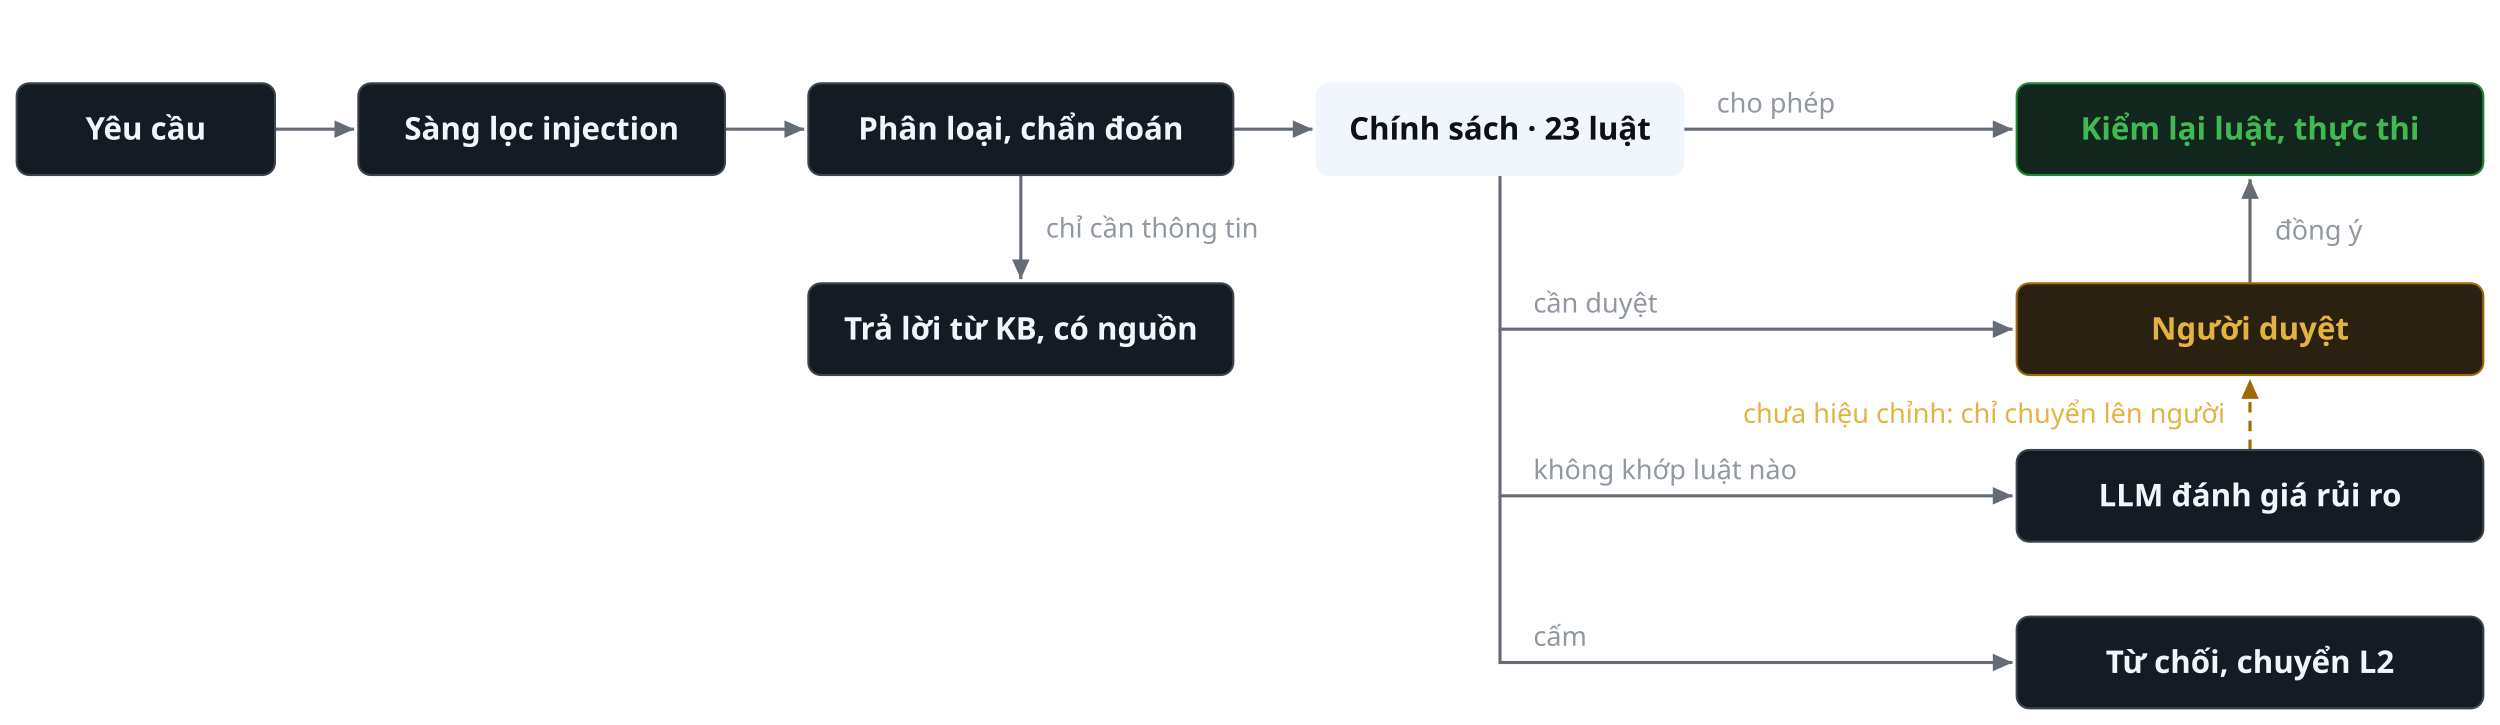
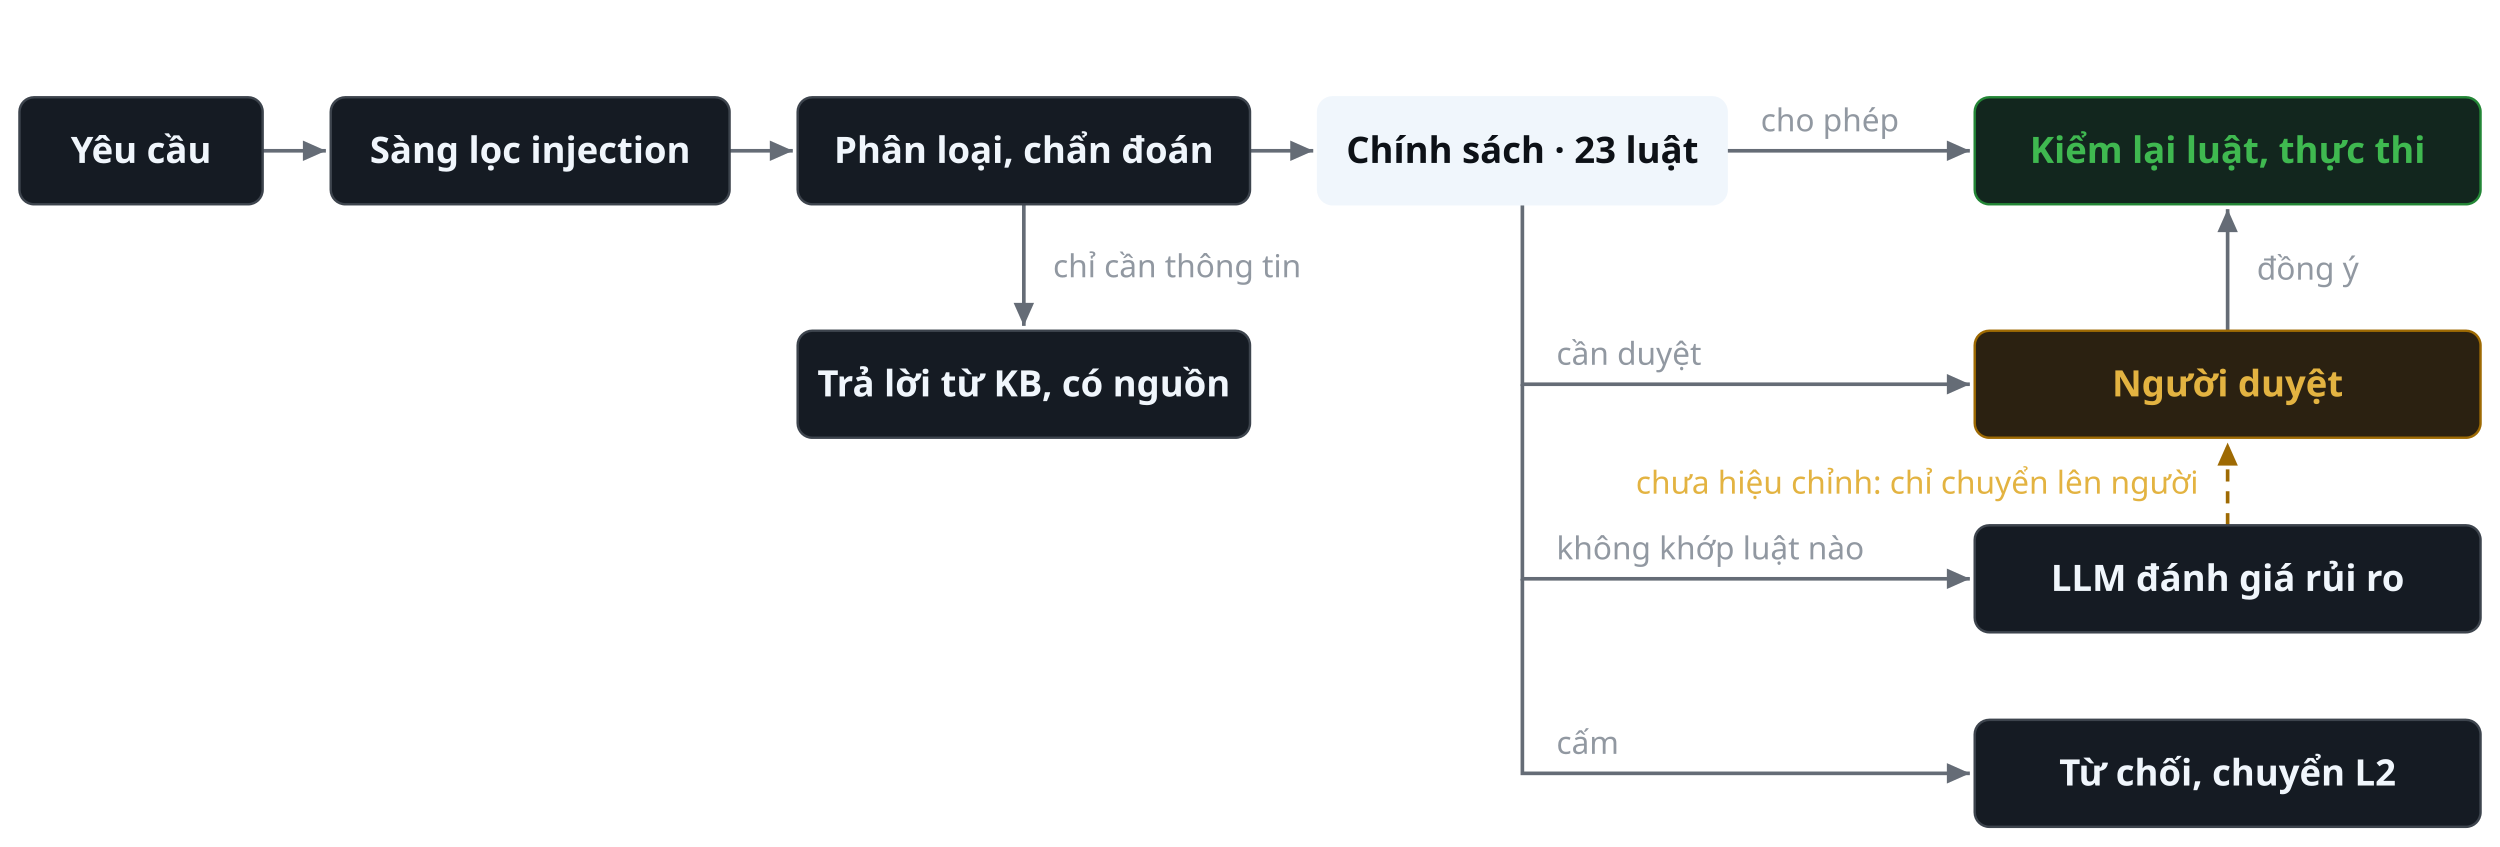
- <svg xmlns="http://www.w3.org/2000/svg" width="1200" height="348" viewBox="0 0 1200 348" role="img" aria-label="Luồng quyết định của AITHA: chính sách 23 luật quyết định trước; việc luật không phủ sang LLM đánh giá rủi ro, khi chưa hiệu chỉnh chỉ được chuyển lên người duyệt; luật được kiểm lại trước khi thực thi">
+ <svg xmlns="http://www.w3.org/2000/svg" width="1028" height="348" viewBox="0 0 1028 348" role="img" aria-label="Luồng quyết định của AITHA: chính sách 23 luật quyết định trước; việc luật không phủ sang LLM đánh giá rủi ro, khi chưa hiệu chỉnh chỉ được chuyển lên người duyệt; luật được kiểm lại trước khi thực thi">
  <defs>
    <marker id="m" viewBox="0 0 10 10" refX="9" refY="5" markerWidth="7" markerHeight="7" orient="auto">
      <path d="M0 1 L9 5 L0 9 z" fill="#656C76" />
    </marker>
    <marker id="ma" viewBox="0 0 10 10" refX="9" refY="5" markerWidth="7" markerHeight="7" orient="auto">
      <path d="M0 1 L9 5 L0 9 z" fill="#9E6A03" />
    </marker>
  </defs>
  <g font-family="-apple-system, BlinkMacSystemFont, 'Segoe UI', 'Noto Sans', Helvetica, Arial, sans-serif" fill="none" stroke="#656C76" stroke-width="1.5">
-     <path d="M132 62.0 H170" marker-end="url(#m)" />
-     <path d="M348 62.0 H386" marker-end="url(#m)" />
-     <path d="M592 62.0 H630" marker-end="url(#m)" />
-     <path d="M808 62.0 H966" marker-end="url(#m)" />
-     <path d="M490 84 V134" marker-end="url(#m)" />
-     <path d="M720 84 V158.0 H966" marker-end="url(#m)" />
-     <path d="M720 158.0 V238.0 H966" marker-end="url(#m)" />
-     <path d="M720 238.0 V318.0 H966" marker-end="url(#m)" />
-     <path d="M1080 216 V182" stroke="#9E6A03" stroke-dasharray="5 4" marker-end="url(#ma)" />
-     <path d="M1080 136 V86" marker-end="url(#m)" />
+     <path d="M108 62.0 H134" marker-end="url(#m)" />
+     <path d="M300 62.0 H326" marker-end="url(#m)" />
+     <path d="M514 62.0 H540" marker-end="url(#m)" />
+     <path d="M710 62.0 H810" marker-end="url(#m)" />
+     <path d="M421 84 V134" marker-end="url(#m)" />
+     <path d="M626 84 V158.0 H810" marker-end="url(#m)" />
+     <path d="M626 158.0 V238.0 H810" marker-end="url(#m)" />
+     <path d="M626 238.0 V318.0 H810" marker-end="url(#m)" />
+     <path d="M916 216 V182" stroke="#9E6A03" stroke-dasharray="5 4" marker-end="url(#ma)" />
+     <path d="M916 136 V86" marker-end="url(#m)" />
  </g>
  <g font-family="-apple-system, BlinkMacSystemFont, 'Segoe UI', 'Noto Sans', Helvetica, Arial, sans-serif" font-size="13" fill="#9198A1">
-     <text x="824" y="54.0">cho phép</text>
-     <text x="502" y="114">chỉ cần thông tin</text>
-     <text x="736" y="150.0">cần duyệt</text>
-     <text x="736" y="230.0">không khớp luật nào</text>
-     <text x="736" y="310.0">cấm</text>
-     <text x="1092" y="115">đồng ý</text>
-     <text x="1068" y="203" text-anchor="end" fill="#E3B341">chưa hiệu chỉnh: chỉ chuyển lên người</text>
+     <text x="724" y="54.0">cho phép</text>
+     <text x="433" y="114">chỉ cần thông tin</text>
+     <text x="640" y="150.0">cần duyệt</text>
+     <text x="640" y="230.0">không khớp luật nào</text>
+     <text x="640" y="310.0">cấm</text>
+     <text x="928" y="115">đồng ý</text>
+     <text x="904" y="203" text-anchor="end" fill="#E3B341">chưa hiệu chỉnh: chỉ chuyển lên người</text>
  </g>
  <g font-family="-apple-system, BlinkMacSystemFont, 'Segoe UI', 'Noto Sans', Helvetica, Arial, sans-serif" font-size="15" font-weight="600" text-anchor="middle">
-     <rect x="8" y="40" width="124" height="44" rx="6" fill="#151B23" stroke="#3D444D" stroke-width="1" />
-     <text x="70.0" y="67.0" fill="#F0F6FC">Yêu cầu</text>
-     <rect x="172" y="40" width="176" height="44" rx="6" fill="#151B23" stroke="#3D444D" stroke-width="1" />
-     <text x="260.0" y="67.0" fill="#F0F6FC">Sàng lọc injection</text>
-     <rect x="388" y="40" width="204" height="44" rx="6" fill="#151B23" stroke="#3D444D" stroke-width="1" />
-     <text x="490.0" y="67.0" fill="#F0F6FC">Phân loại, chẩn đoán</text>
-     <rect x="632" y="40" width="176" height="44" rx="6" fill="#F0F6FC" stroke="#F0F6FC" stroke-width="1" />
-     <text x="720.0" y="67.0" fill="#0D1117">Chính sách · 23 luật</text>
-     <rect x="968" y="40" width="224" height="44" rx="6" fill="#12261E" stroke="#238636" stroke-width="1" />
-     <text x="1080.0" y="67.0" fill="#3FB950">Kiểm lại luật, thực thi</text>
-     <rect x="388" y="136" width="204" height="44" rx="6" fill="#151B23" stroke="#3D444D" stroke-width="1" />
-     <text x="490.0" y="163.0" fill="#F0F6FC">Trả lời từ KB, có nguồn</text>
-     <rect x="968" y="136" width="224" height="44" rx="6" fill="#2B2111" stroke="#9E6A03" stroke-width="1" />
-     <text x="1080.0" y="163.0" fill="#E3B341">Người duyệt</text>
-     <rect x="968" y="216" width="224" height="44" rx="6" fill="#151B23" stroke="#3D444D" stroke-width="1" />
-     <text x="1080.0" y="243.0" fill="#F0F6FC">LLM đánh giá rủi ro</text>
-     <rect x="968" y="296" width="224" height="44" rx="6" fill="#151B23" stroke="#3D444D" stroke-width="1" />
-     <text x="1080.0" y="323.0" fill="#F0F6FC">Từ chối, chuyển L2</text>
+     <rect x="8" y="40" width="100" height="44" rx="6" fill="#151B23" stroke="#3D444D" stroke-width="1" />
+     <text x="58.0" y="67.0" fill="#F0F6FC">Yêu cầu</text>
+     <rect x="136" y="40" width="164" height="44" rx="6" fill="#151B23" stroke="#3D444D" stroke-width="1" />
+     <text x="218.0" y="67.0" fill="#F0F6FC">Sàng lọc injection</text>
+     <rect x="328" y="40" width="186" height="44" rx="6" fill="#151B23" stroke="#3D444D" stroke-width="1" />
+     <text x="421.0" y="67.0" fill="#F0F6FC">Phân loại, chẩn đoán</text>
+     <rect x="542" y="40" width="168" height="44" rx="6" fill="#F0F6FC" stroke="#F0F6FC" stroke-width="1" />
+     <text x="626.0" y="67.0" fill="#0D1117">Chính sách · 23 luật</text>
+     <rect x="812" y="40" width="208" height="44" rx="6" fill="#12261E" stroke="#238636" stroke-width="1" />
+     <text x="916.0" y="67.0" fill="#3FB950">Kiểm lại luật, thực thi</text>
+     <rect x="328" y="136" width="186" height="44" rx="6" fill="#151B23" stroke="#3D444D" stroke-width="1" />
+     <text x="421.0" y="163.0" fill="#F0F6FC">Trả lời từ KB, có nguồn</text>
+     <rect x="812" y="136" width="208" height="44" rx="6" fill="#2B2111" stroke="#9E6A03" stroke-width="1" />
+     <text x="916.0" y="163.0" fill="#E3B341">Người duyệt</text>
+     <rect x="812" y="216" width="208" height="44" rx="6" fill="#151B23" stroke="#3D444D" stroke-width="1" />
+     <text x="916.0" y="243.0" fill="#F0F6FC">LLM đánh giá rủi ro</text>
+     <rect x="812" y="296" width="208" height="44" rx="6" fill="#151B23" stroke="#3D444D" stroke-width="1" />
+     <text x="916.0" y="323.0" fill="#F0F6FC">Từ chối, chuyển L2</text>
  </g>
</svg>
